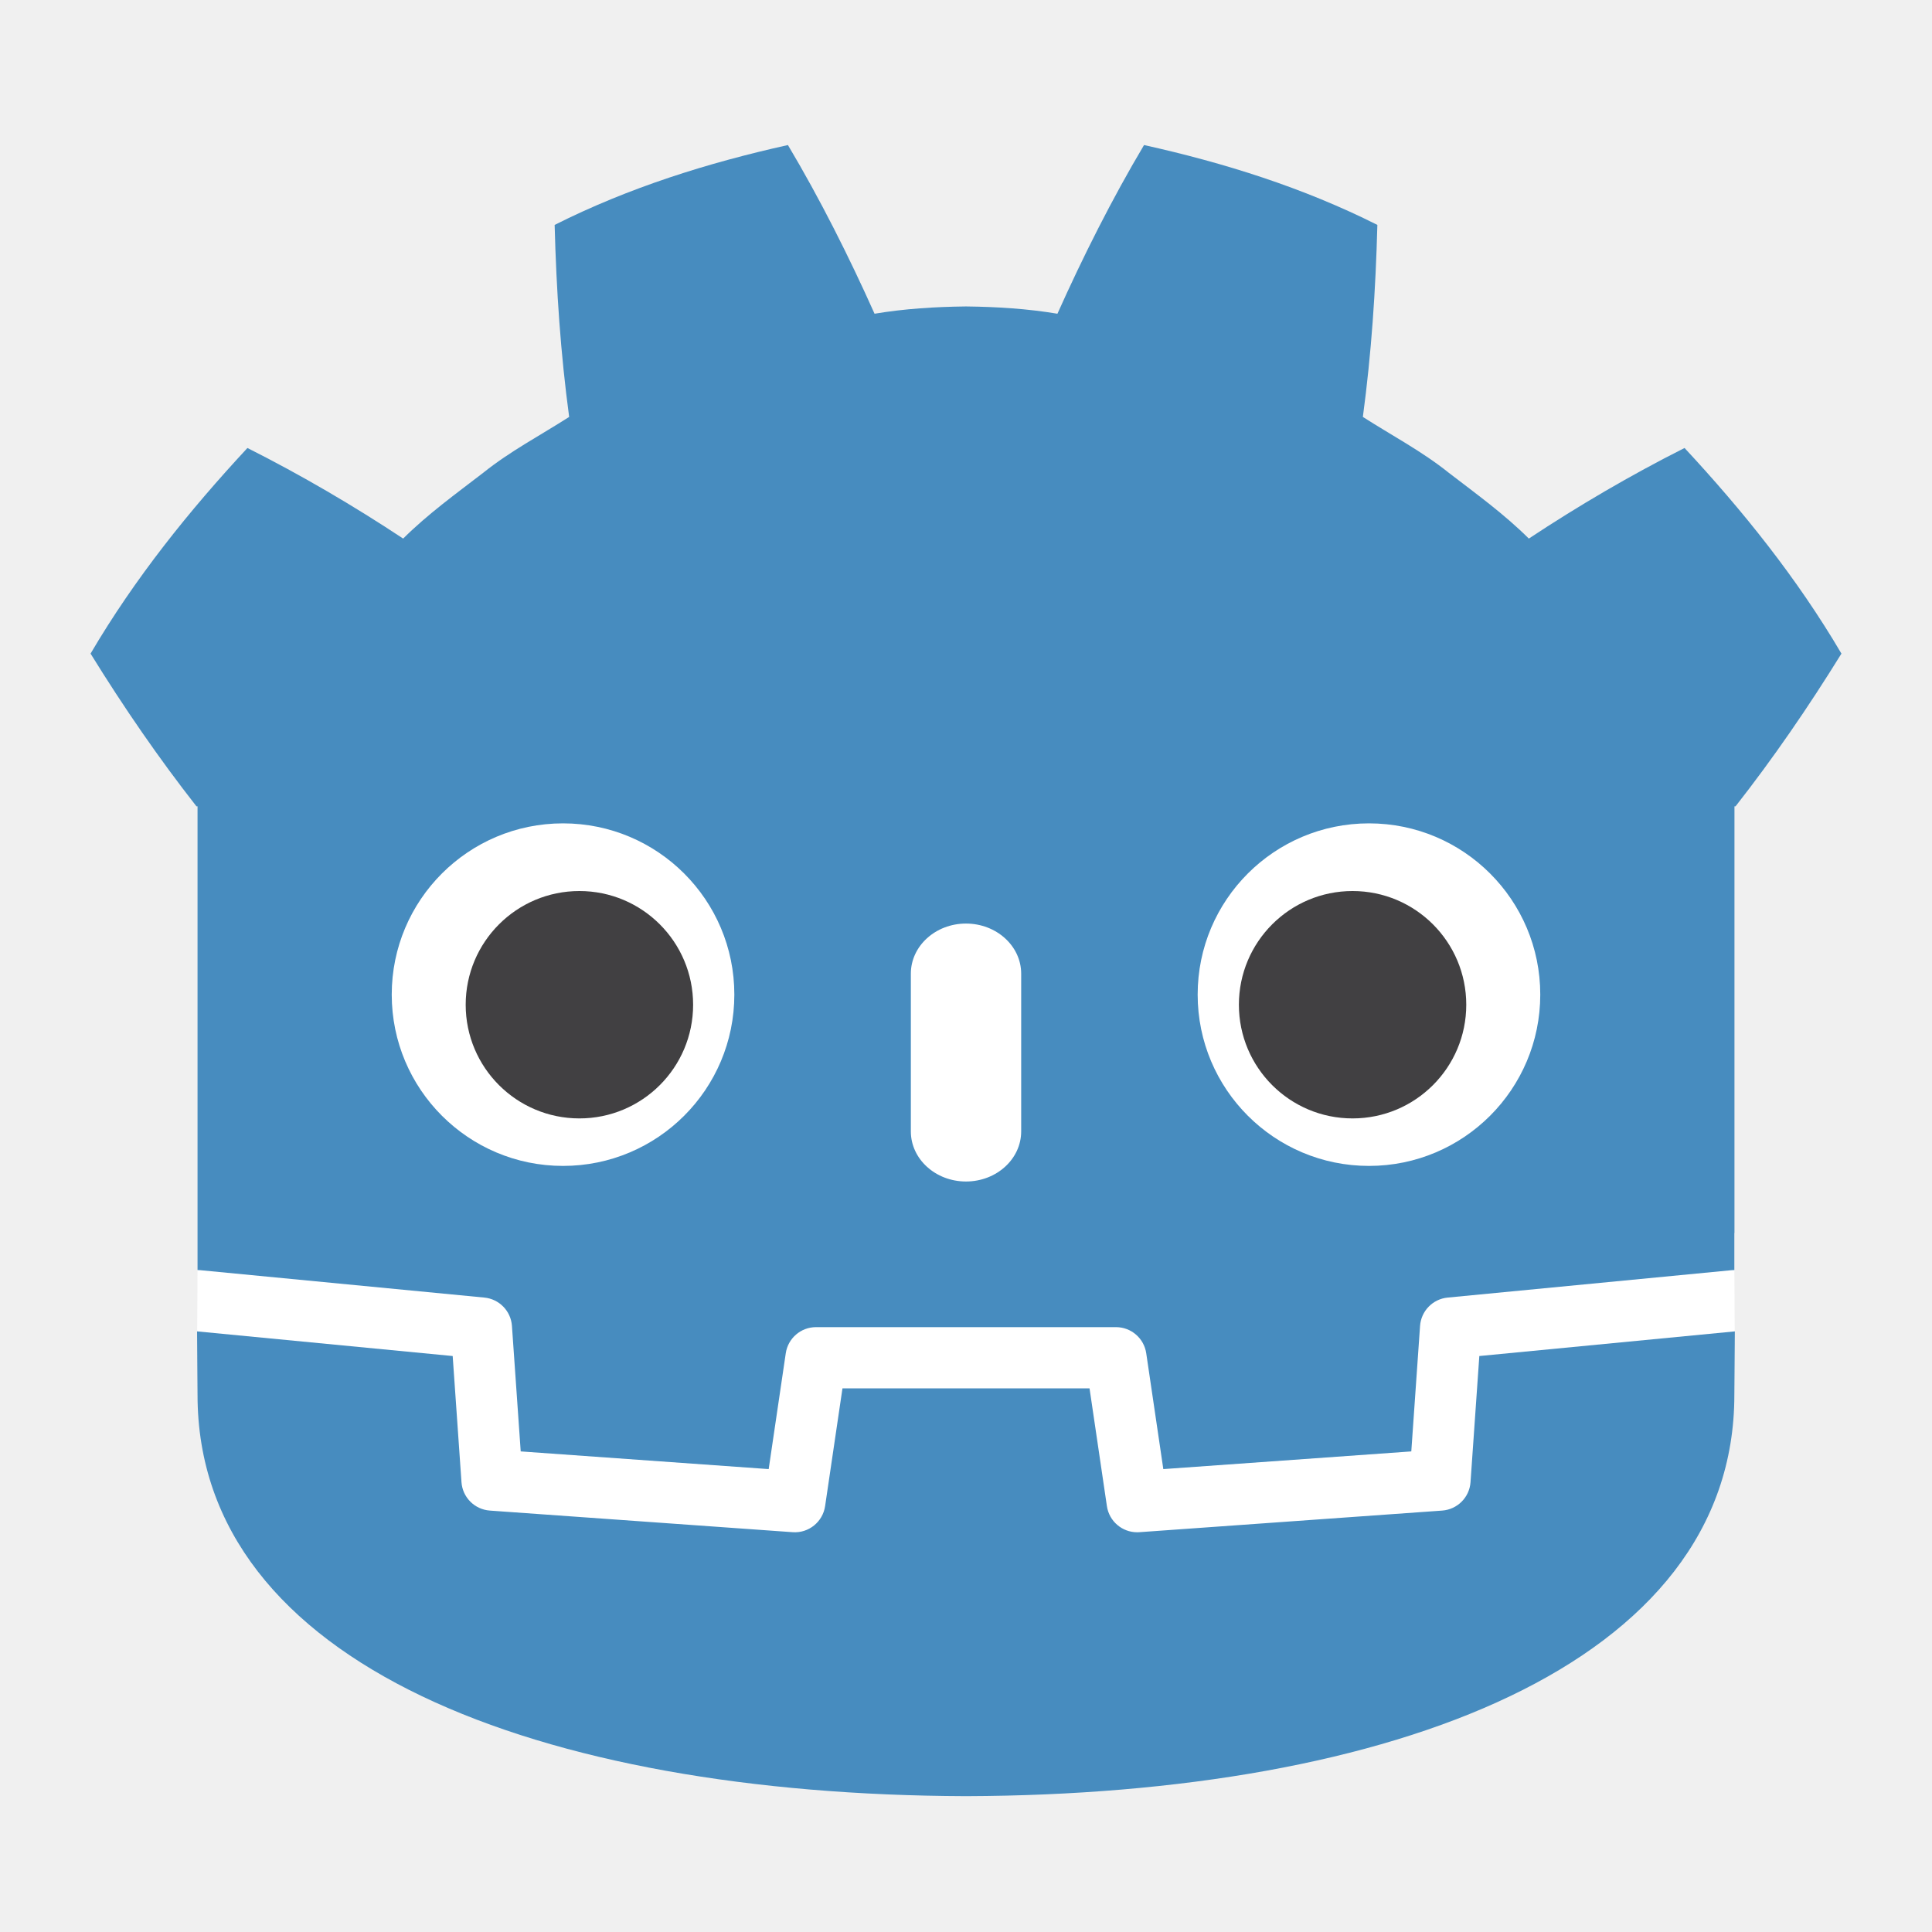
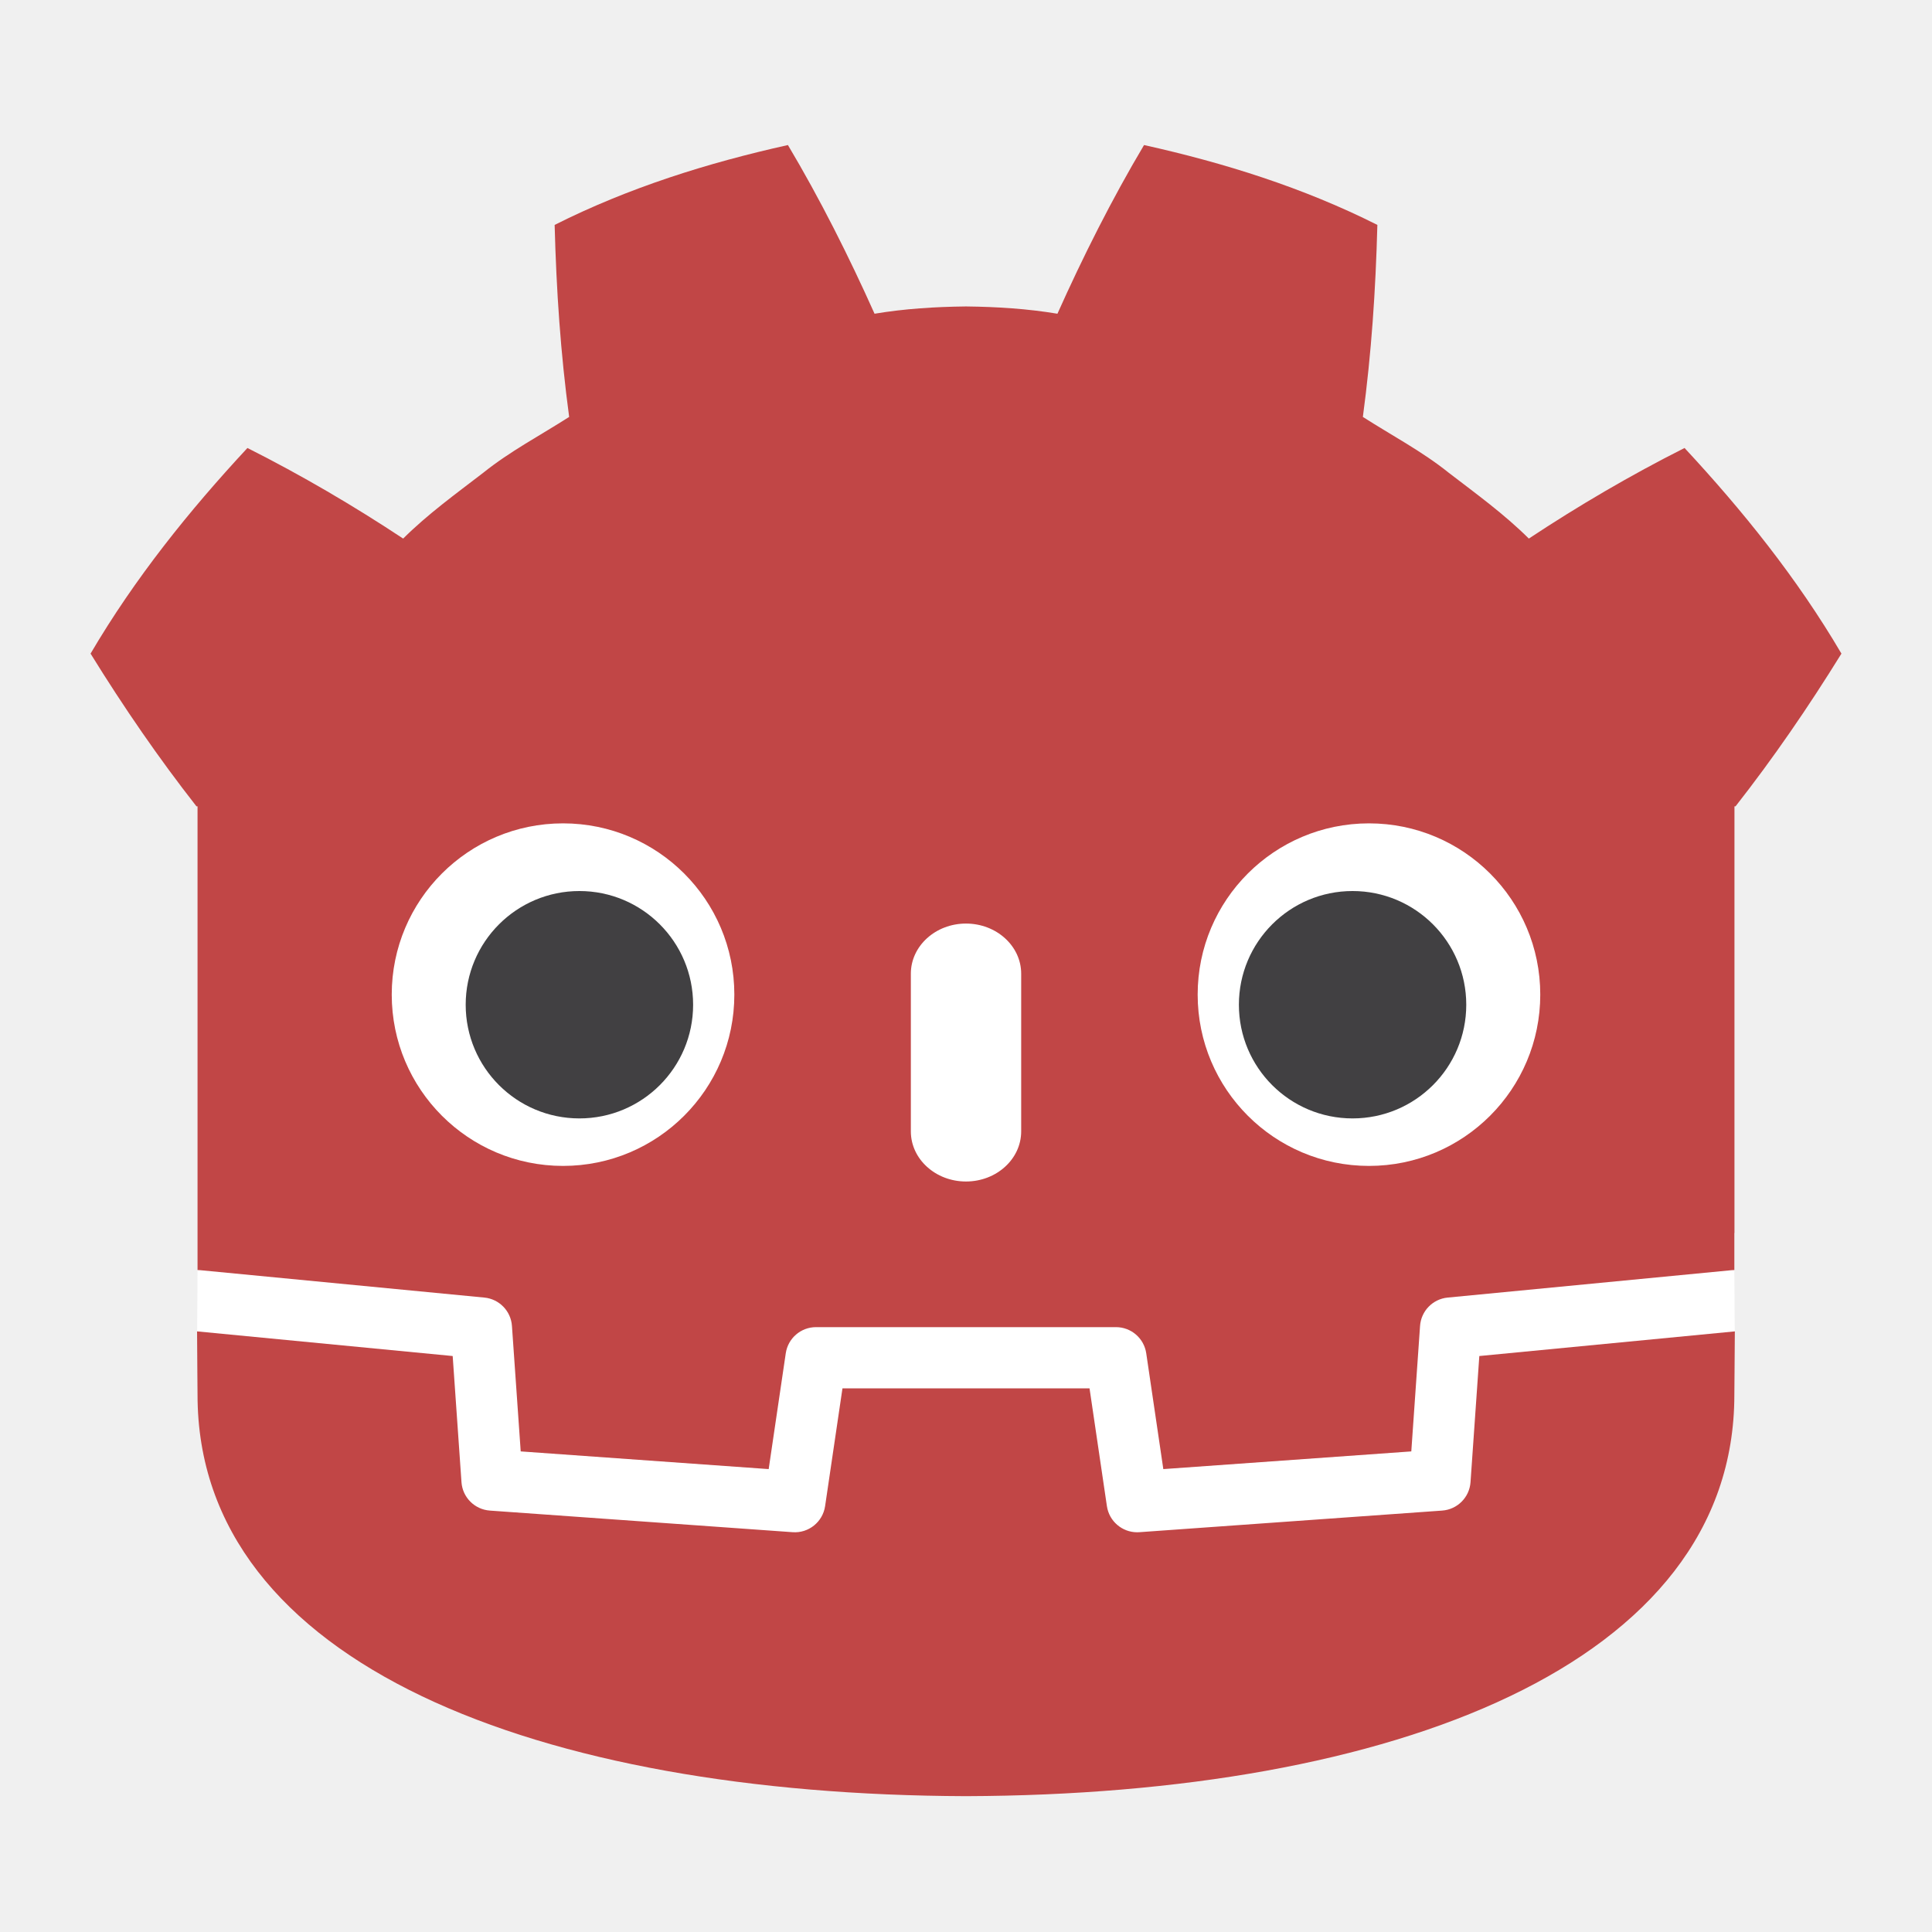
<svg xmlns="http://www.w3.org/2000/svg" width="1024" height="1024" id="svg3030" version="1.1">
  <defs id="defs3032" />
  <g id="layer1" transform="translate(0,-98.51972)">
    <g id="g78" transform="matrix(4.162611,0,0,-4.162611,919.2406,771.6719)" style="stroke-width:0.32">
      <path d="m 0,0 c 0,0 -0.325,1.994 -0.515,1.976 l -36.182,-3.491 c -2.879,-0.278 -5.115,-2.574 -5.317,-5.459 l -0.994,-14.247 -27.992,-1.997 -1.904,12.912 c -0.424,2.872 -2.932,5.037 -5.835,5.037 h -38.188 c -2.902,0 -5.41,-2.165 -5.834,-5.037 l -1.905,-12.912 -27.992,1.997 -0.994,14.247 c -0.202,2.886 -2.438,5.182 -5.317,5.46 l -36.2,3.49 c -0.187,0.018 -0.324,-1.978 -0.511,-1.978 l -0.049,-7.83 30.658,-4.944 1.004,-14.374 c 0.203,-2.91 2.551,-5.263 5.463,-5.472 l 38.551,-2.75 c 0.146,-0.01 0.29,-0.016 0.434,-0.016 2.897,0 5.401,2.166 5.825,5.038 l 1.959,13.286 h 28.005 l 1.959,-13.286 c 0.423,-2.871 2.93,-5.037 5.831,-5.037 0.142,0 0.284,0.005 0.423,0.015 l 38.556,2.75 c 2.911,0.209 5.26,2.562 5.463,5.472 l 1.003,14.374 30.645,4.966 z" style="fill:#ffffff;fill-opacity:1;fill-rule:nonzero;stroke:none;stroke-width:0.32" id="path80" />
    </g>
-     <g id="g82-3" transform="matrix(4.162611,0,0,-4.162611,104.6989,525.907)" style="stroke-width:0.32">
-       <path d="m 0,0 v -47.514 -6.035 -5.492 c 0.108,-0.001 0.216,-0.005 0.323,-0.015 l 36.196,-3.49 c 1.896,-0.183 3.382,-1.709 3.514,-3.609 l 1.116,-15.978 31.574,-2.253 2.175,14.747 c 0.282,1.912 1.922,3.329 3.856,3.329 h 38.188 c 1.933,0 3.573,-1.417 3.855,-3.329 l 2.175,-14.747 31.575,2.253 1.115,15.978 c 0.133,1.9 1.618,3.425 3.514,3.609 l 36.182,3.49 c 0.107,0.01 0.214,0.014 0.322,0.015 v 4.711 l 0.015,0.005 V 0 h 0.134 c 4.795,6.12 9.232,12.569 13.487,19.449 -5.651,9.62 -12.575,18.217 -19.976,26.182 -6.864,-3.455 -13.531,-7.369 -19.828,-11.534 -3.151,3.132 -6.7,5.694 -10.186,8.372 -3.425,2.751 -7.285,4.768 -10.946,7.118 1.09,8.117 1.629,16.108 1.846,24.448 -9.446,4.754 -19.519,7.906 -29.708,10.17 -4.068,-6.837 -7.788,-14.241 -11.028,-21.479 -3.842,0.642 -7.702,0.88 -11.567,0.926 v 0.006 c -0.027,0 -0.052,-0.006 -0.075,-0.006 -0.024,0 -0.049,0.006 -0.073,0.006 V 63.652 C 93.903,63.606 90.046,63.368 86.203,62.726 82.965,69.964 79.247,77.368 75.173,84.205 64.989,81.941 54.915,78.789 45.47,74.035 45.686,65.695 46.225,57.704 47.318,49.587 43.65,47.237 39.795,45.22 36.369,42.469 32.888,39.791 29.333,37.229 26.181,34.097 19.884,38.262 13.219,42.176 6.353,45.631 -1.048,37.666 -7.968,29.069 -13.621,19.449 -9.368,12.569 -4.928,6.12 -0.134,0 Z" style="fill:#478cbf;fill-opacity:1;fill-rule:nonzero;stroke:none;stroke-width:0.32" id="path84-6" />
+     <g id="g82-3" transform="matrix(4.162611,0,0,-4.162611,104.6989,525.907)" style="stroke-width:0.32;fill:#c14646;fill-opacity:1">
+       <path d="m 0,0 v -47.514 -6.035 -5.492 c 0.108,-0.001 0.216,-0.005 0.323,-0.015 l 36.196,-3.49 c 1.896,-0.183 3.382,-1.709 3.514,-3.609 l 1.116,-15.978 31.574,-2.253 2.175,14.747 c 0.282,1.912 1.922,3.329 3.856,3.329 h 38.188 c 1.933,0 3.573,-1.417 3.855,-3.329 l 2.175,-14.747 31.575,2.253 1.115,15.978 c 0.133,1.9 1.618,3.425 3.514,3.609 l 36.182,3.49 c 0.107,0.01 0.214,0.014 0.322,0.015 v 4.711 l 0.015,0.005 V 0 h 0.134 c 4.795,6.12 9.232,12.569 13.487,19.449 -5.651,9.62 -12.575,18.217 -19.976,26.182 -6.864,-3.455 -13.531,-7.369 -19.828,-11.534 -3.151,3.132 -6.7,5.694 -10.186,8.372 -3.425,2.751 -7.285,4.768 -10.946,7.118 1.09,8.117 1.629,16.108 1.846,24.448 -9.446,4.754 -19.519,7.906 -29.708,10.17 -4.068,-6.837 -7.788,-14.241 -11.028,-21.479 -3.842,0.642 -7.702,0.88 -11.567,0.926 v 0.006 c -0.027,0 -0.052,-0.006 -0.075,-0.006 -0.024,0 -0.049,0.006 -0.073,0.006 V 63.652 C 93.903,63.606 90.046,63.368 86.203,62.726 82.965,69.964 79.247,77.368 75.173,84.205 64.989,81.941 54.915,78.789 45.47,74.035 45.686,65.695 46.225,57.704 47.318,49.587 43.65,47.237 39.795,45.22 36.369,42.469 32.888,39.791 29.333,37.229 26.181,34.097 19.884,38.262 13.219,42.176 6.353,45.631 -1.048,37.666 -7.968,29.069 -13.621,19.449 -9.368,12.569 -4.928,6.12 -0.134,0 Z" style="fill:#c14646;fill-opacity:1;fill-rule:nonzero;stroke:none;stroke-width:0.32" id="path84-6" />
    </g>
-     <g id="g86-7" transform="matrix(4.162611,0,0,-4.162611,784.0714,817.2428)" style="stroke-width:0.32">
-       <path d="m 0,0 -1.121,-16.063 c -0.135,-1.936 -1.675,-3.477 -3.611,-3.616 l -38.555,-2.751 c -0.094,-0.007 -0.188,-0.01 -0.281,-0.01 -1.916,0 -3.569,1.406 -3.852,3.33 l -2.211,14.994 H -81.09 l -2.211,-14.994 c -0.297,-2.018 -2.101,-3.469 -4.133,-3.32 l -38.555,2.751 c -1.936,0.139 -3.476,1.68 -3.611,3.616 L -130.721,0 -163.268,3.138 c 0.015,-3.498 0.06,-7.33 0.06,-8.093 0,-34.374 43.605,-50.896 97.781,-51.086 h 0.066 0.067 c 54.176,0.19 97.766,16.712 97.766,51.086 0,0.777 0.047,4.593 0.063,8.093 z" style="fill:#478cbf;fill-opacity:1;fill-rule:nonzero;stroke:none;stroke-width:0.32" id="path88-5" />
+     <g id="g86-7" transform="matrix(4.162611,0,0,-4.162611,784.0714,817.2428)" style="stroke-width:0.32;fill:#c14646;fill-opacity:1">
+       <path d="m 0,0 -1.121,-16.063 c -0.135,-1.936 -1.675,-3.477 -3.611,-3.616 l -38.555,-2.751 c -0.094,-0.007 -0.188,-0.01 -0.281,-0.01 -1.916,0 -3.569,1.406 -3.852,3.33 l -2.211,14.994 H -81.09 l -2.211,-14.994 c -0.297,-2.018 -2.101,-3.469 -4.133,-3.32 l -38.555,2.751 c -1.936,0.139 -3.476,1.68 -3.611,3.616 L -130.721,0 -163.268,3.138 c 0.015,-3.498 0.06,-7.33 0.06,-8.093 0,-34.374 43.605,-50.896 97.781,-51.086 h 0.066 0.067 c 54.176,0.19 97.766,16.712 97.766,51.086 0,0.777 0.047,4.593 0.063,8.093 z" style="fill:#c14646;fill-opacity:1;fill-rule:nonzero;stroke:none;stroke-width:0.32" id="path88-5" />
    </g>
    <g id="g90-3" transform="matrix(4.162611,0,0,-4.162611,389.2148,625.671)" style="stroke-width:0.32">
      <path d="m 0,0 c 0,-12.052 -9.765,-21.815 -21.813,-21.815 -12.042,0 -21.81,9.763 -21.81,21.815 0,12.044 9.768,21.802 21.81,21.802 C -9.765,21.802 0,12.044 0,0" style="fill:#ffffff;fill-opacity:1;fill-rule:nonzero;stroke:none;stroke-width:0.32" id="path92-5" />
    </g>
    <g id="g94-6" transform="matrix(4.162611,0,0,-4.162611,367.3669,631.0568)" style="stroke-width:0.32">
      <path d="m 0,0 c 0,-7.994 -6.479,-14.473 -14.479,-14.473 -7.996,0 -14.479,6.479 -14.479,14.473 0,7.994 6.483,14.479 14.479,14.479 C -6.479,14.479 0,7.994 0,0" style="fill:#414042;fill-opacity:1;fill-rule:nonzero;stroke:none;stroke-width:0.32" id="path96-2" />
    </g>
    <g id="g98-9" transform="matrix(4.162611,0,0,-4.162611,511.9934,724.7395)" style="stroke-width:0.32">
      <path d="m 0,0 c -3.878,0 -7.021,2.858 -7.021,6.381 v 20.081 c 0,3.52 3.143,6.381 7.021,6.381 3.878,0 7.028,-2.861 7.028,-6.381 V 6.381 C 7.028,2.858 3.878,0 0,0" style="fill:#ffffff;fill-opacity:1;fill-rule:nonzero;stroke:none;stroke-width:0.32" id="path100-1" />
    </g>
    <g id="g102-2" transform="matrix(4.162611,0,0,-4.162611,634.7871,625.671)" style="stroke-width:0.32">
      <path d="m 0,0 c 0,-12.052 9.765,-21.815 21.815,-21.815 12.041,0 21.808,9.763 21.808,21.815 0,12.044 -9.767,21.802 -21.808,21.802 C 9.765,21.802 0,12.044 0,0" style="fill:#ffffff;fill-opacity:1;fill-rule:nonzero;stroke:none;stroke-width:0.32" id="path104-7" />
    </g>
    <g id="g106-0" transform="matrix(4.162611,0,0,-4.162611,656.6406,631.0568)" style="stroke-width:0.32">
      <path d="m 0,0 c 0,-7.994 6.477,-14.473 14.471,-14.473 8.002,0 14.479,6.479 14.479,14.473 0,7.994 -6.477,14.479 -14.479,14.479 C 6.477,14.479 0,7.994 0,0" style="fill:#414042;fill-opacity:1;fill-rule:nonzero;stroke:none;stroke-width:0.32" id="path108-9" />
    </g>
  </g>
</svg>
